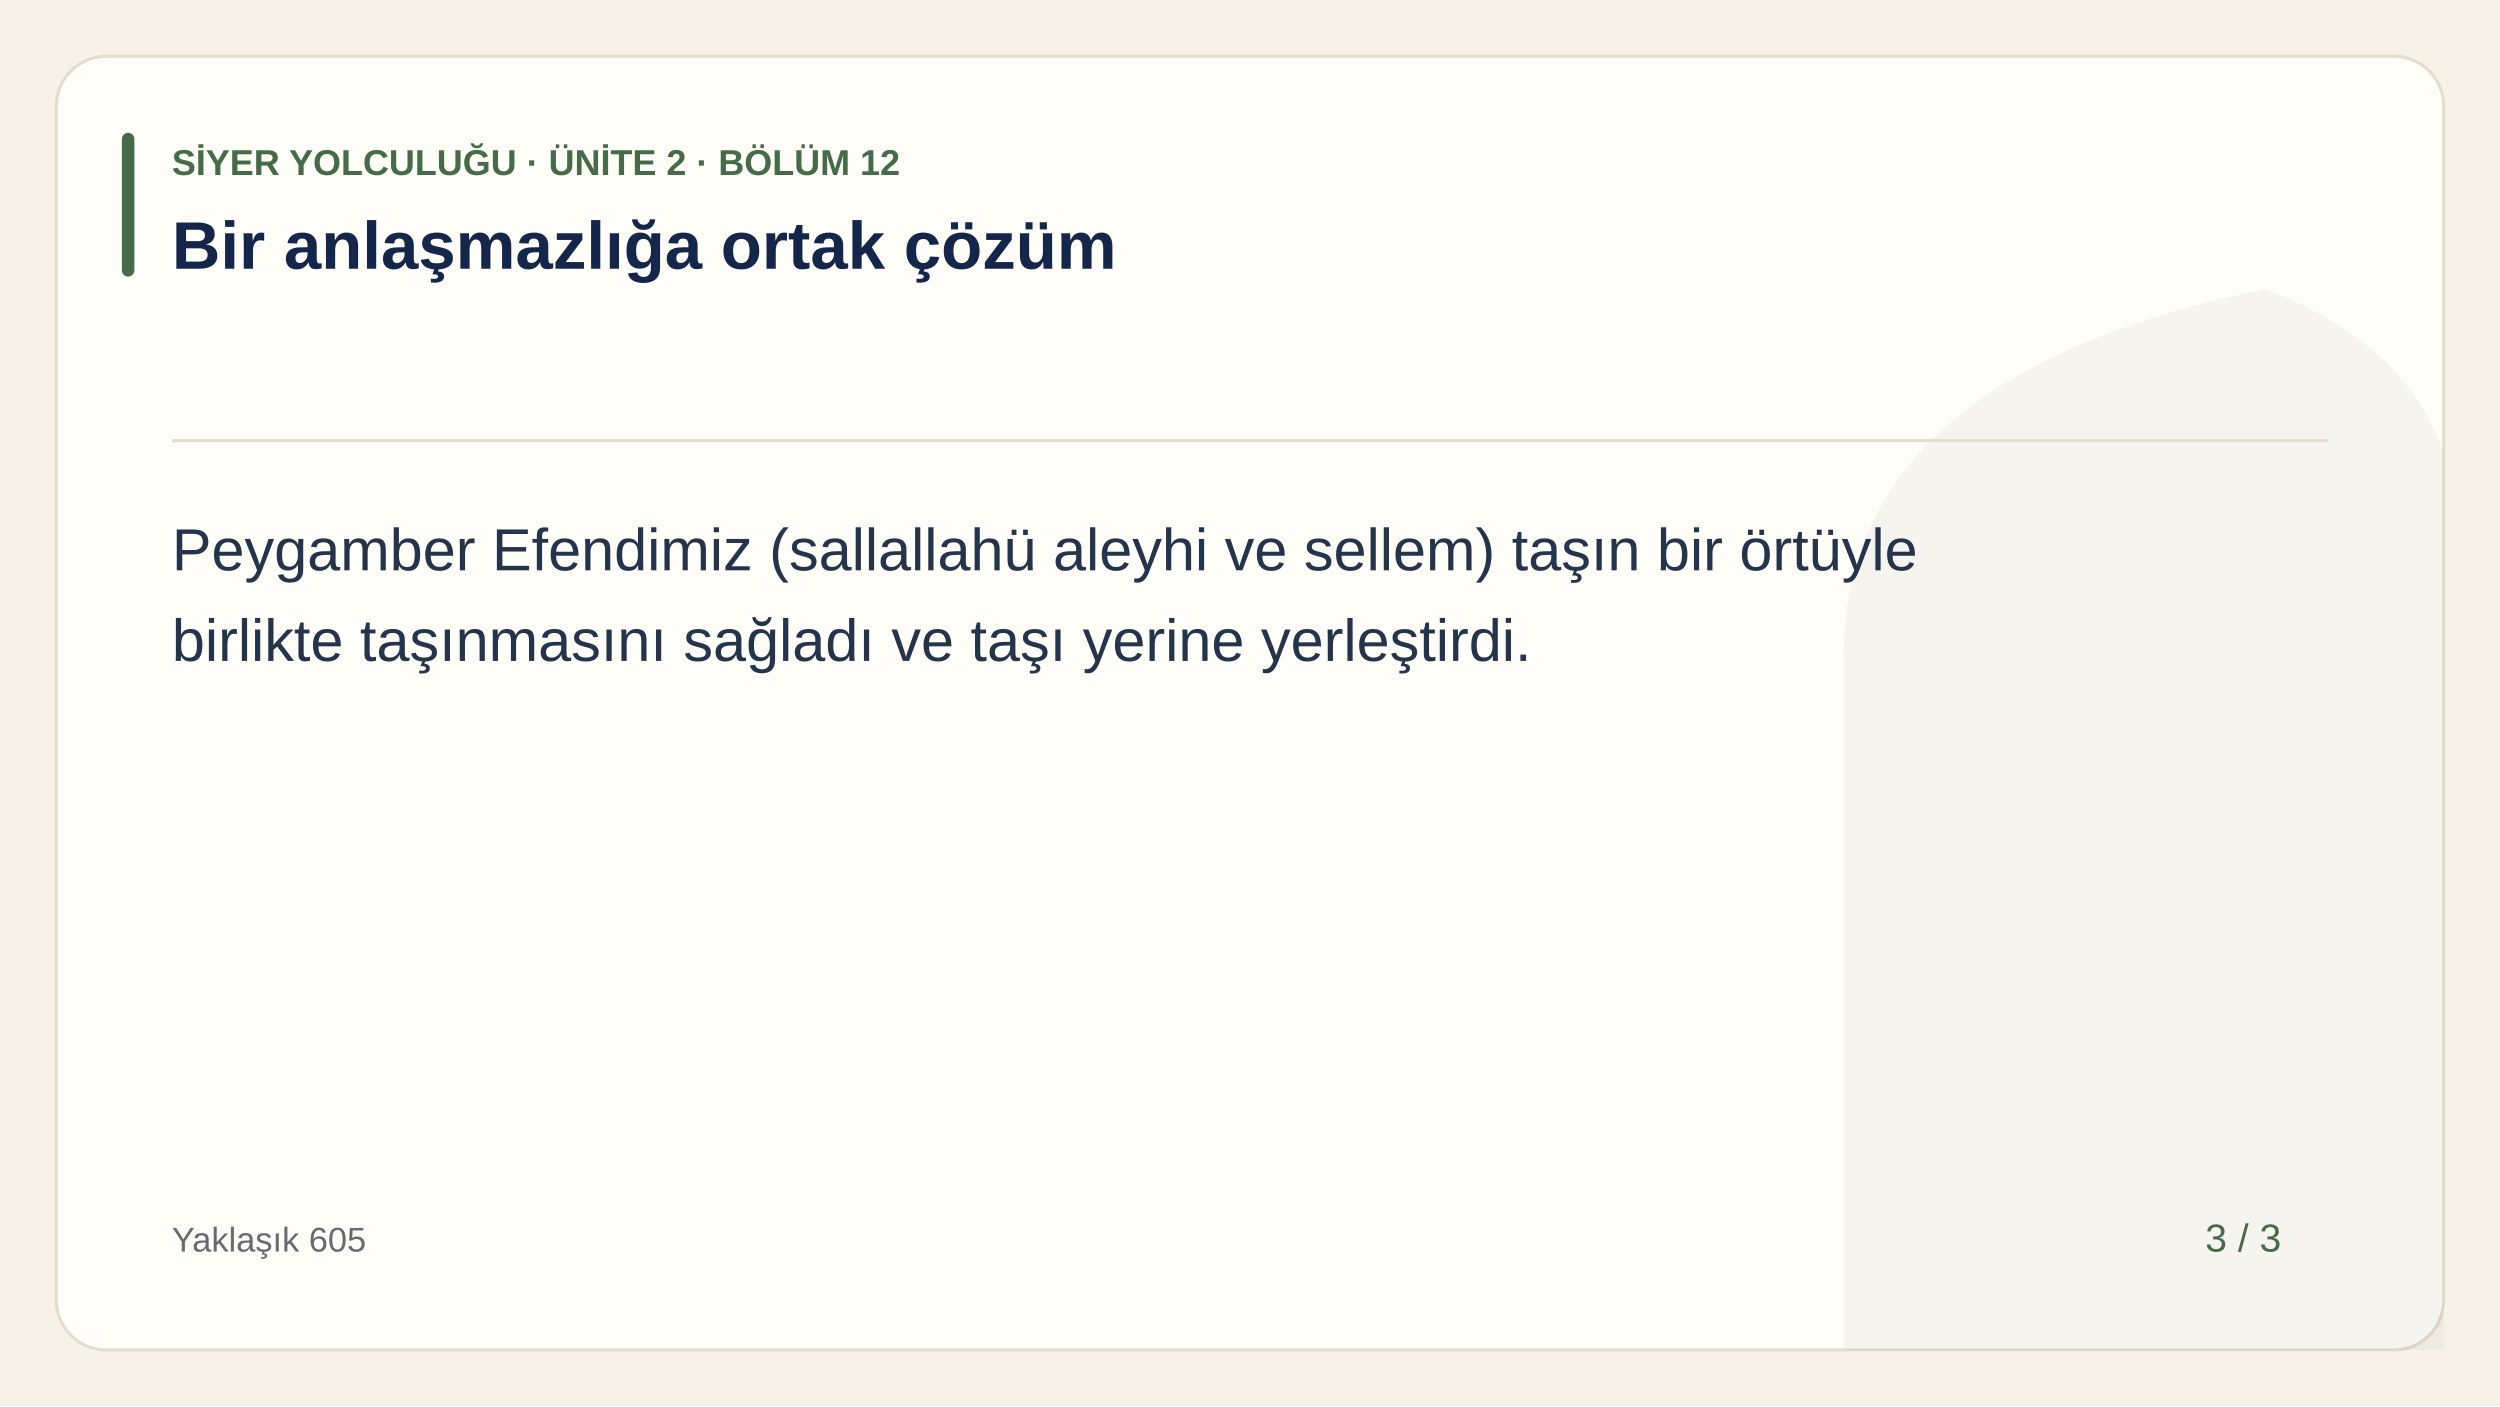
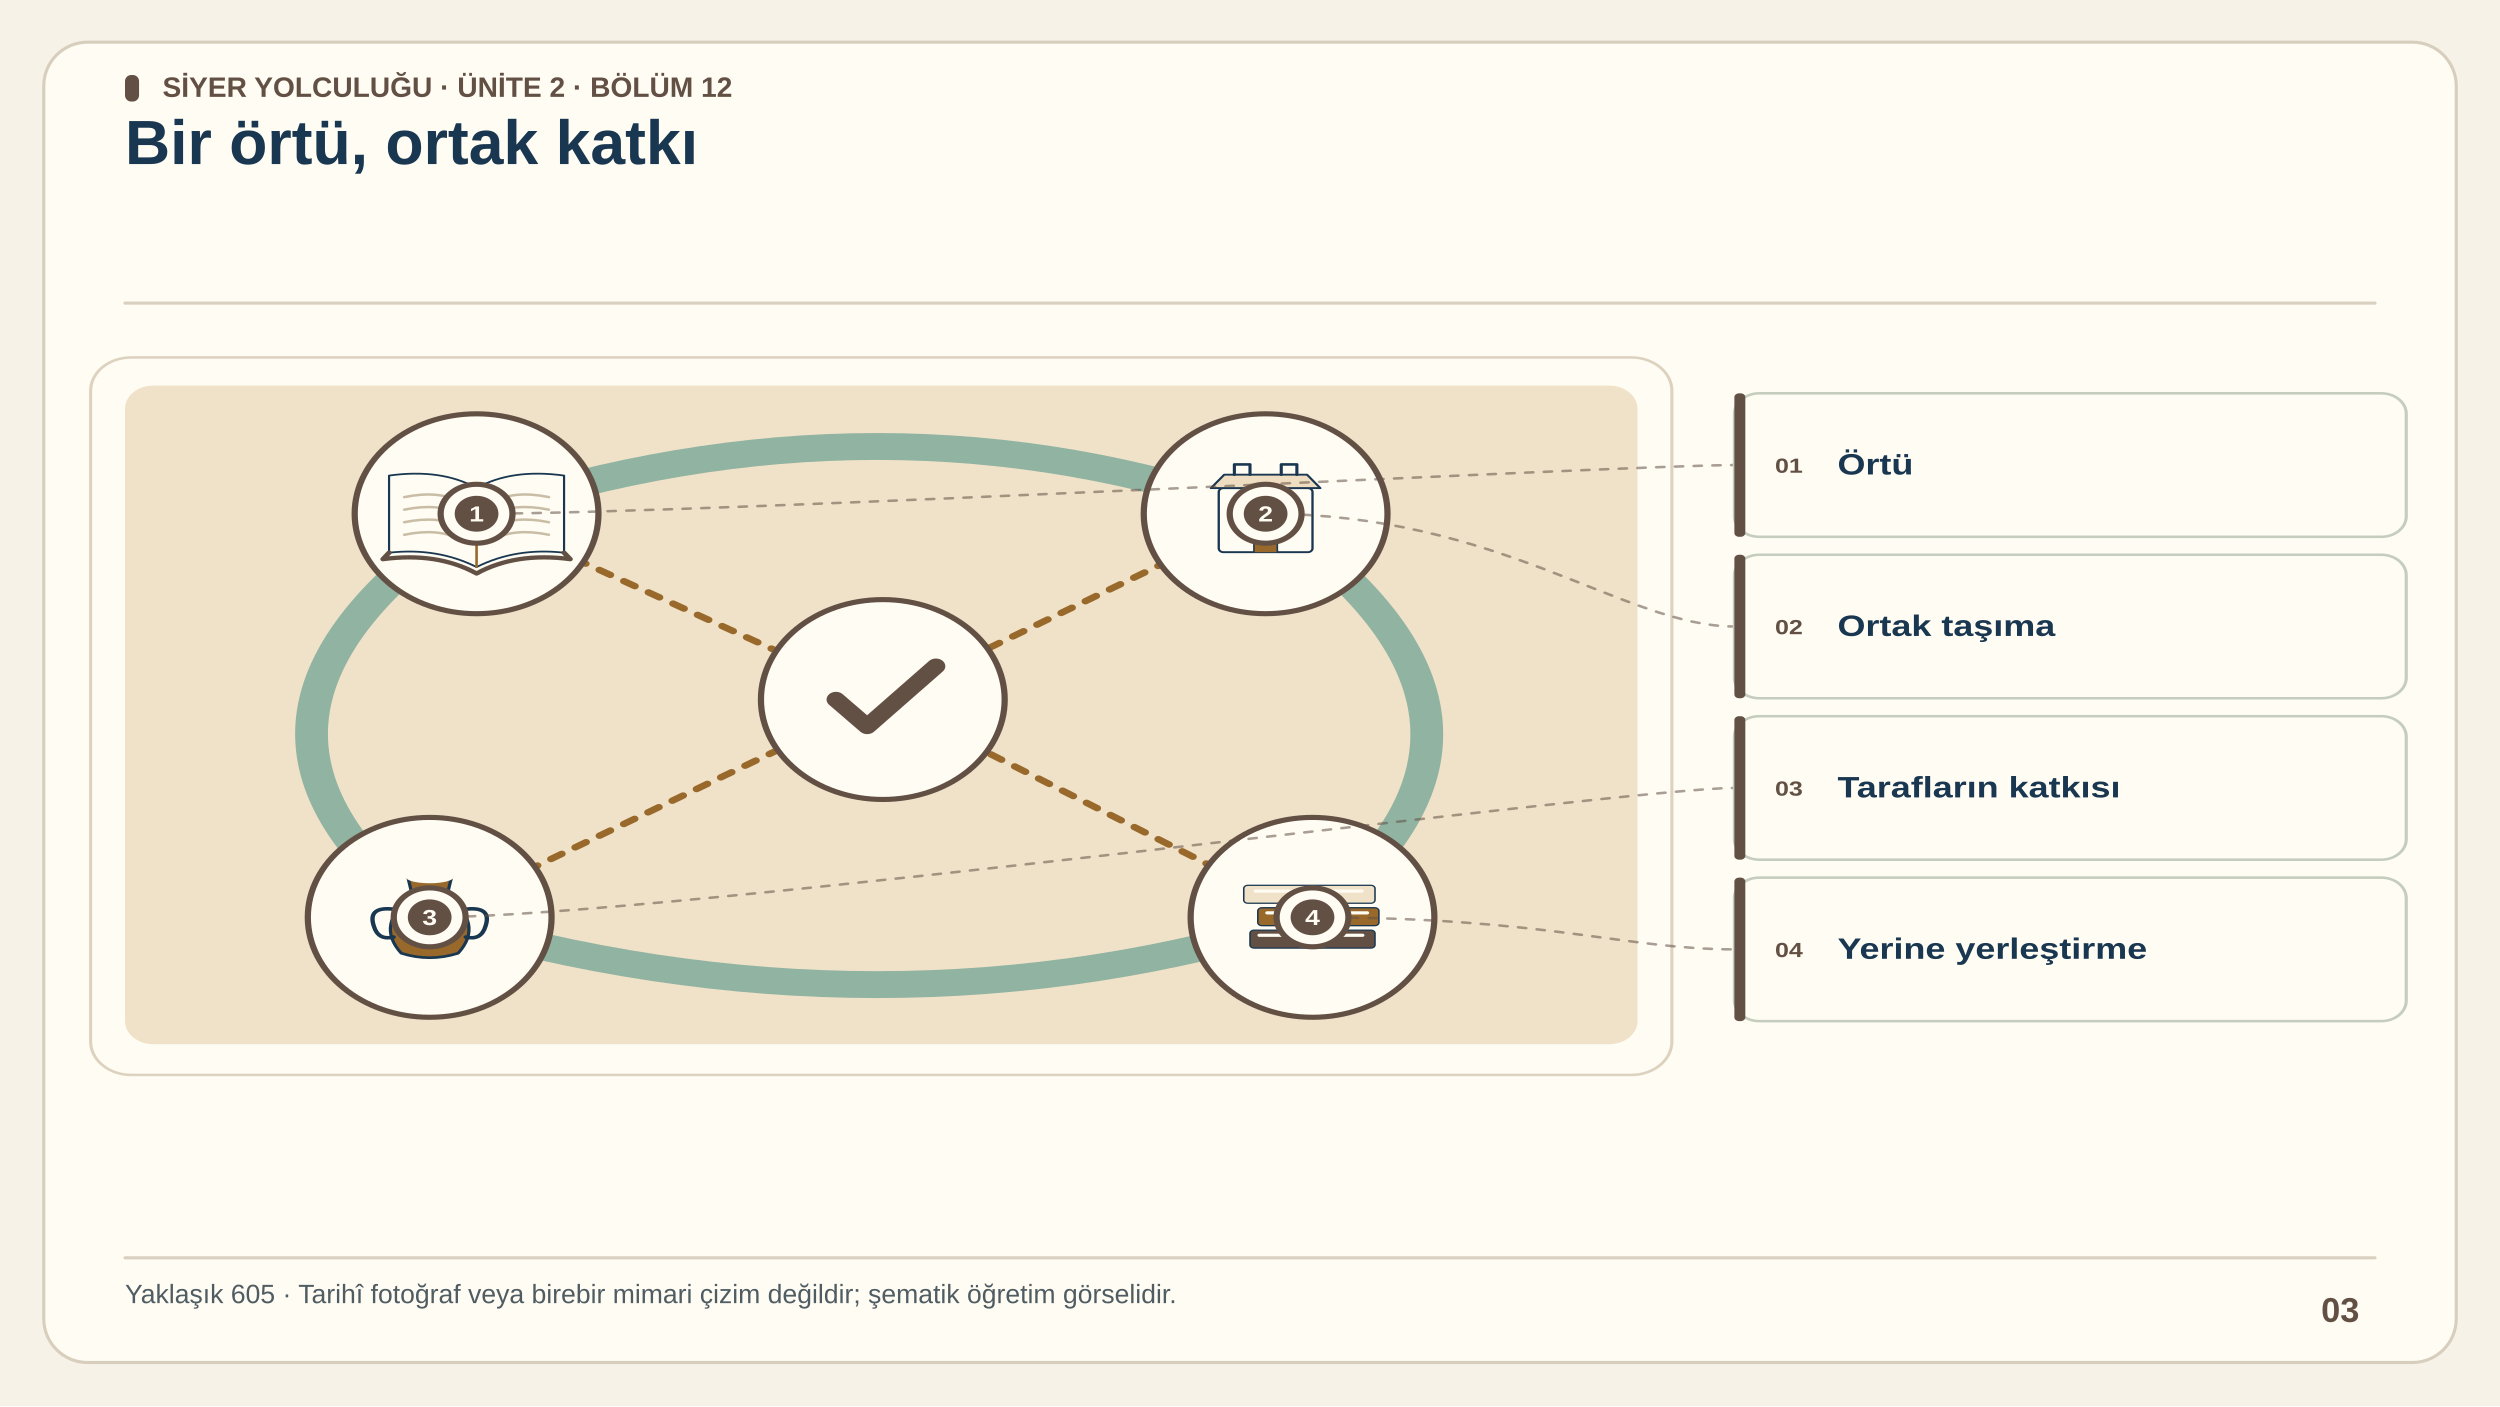
- <svg xmlns="http://www.w3.org/2000/svg" width="1600" height="900" viewBox="0 0 1600 900" role="img" aria-labelledby="title desc">
-   <rect width="1600" height="900" fill="#f7f2e8" />
-   <rect x="36" y="36" width="1528" height="828" rx="32" fill="#fffdf7" stroke="#e5ddcc" stroke-width="2" />
-   <path d="M1180 864V420Q1180 240 1450 185Q1540 220 1564 290V864" fill="#14264a" opacity=".045" />
-   <rect x="78" y="85" width="8" height="92" rx="4" fill="#456b49" />
-   <text x="110" y="112" fill="#456b49" font-family="Arial,sans-serif" font-size="23" font-weight="700">SİYER YOLCULUĞU · ÜNİTE 2 · BÖLÜM 12</text>
-   <text x="110" y="172" fill="#14264a" font-family="Arial,sans-serif" font-size="43" font-weight="700">Bir anlaşmazlığa ortak çözüm</text>
-   <line x1="110" y1="282" x2="1490" y2="282" stroke="#e5ddcc" stroke-width="2" />
-   <text x="110" y="365" fill="#24344b" font-family="Arial,sans-serif" font-size="38">Peygamber Efendimiz (sallallahü aleyhi ve sellem) taşın bir örtüyle</text>
-   <text x="110" y="423" fill="#24344b" font-family="Arial,sans-serif" font-size="38">birlikte taşınmasını sağladı ve taşı yerine yerleştirdi.</text>
-   <text x="110" y="801" fill="#656b70" font-family="Arial,sans-serif" font-size="22">Yaklaşık 605</text>
-   <text x="1460" y="801" text-anchor="end" fill="#456b49" font-family="Arial,sans-serif" font-size="25">3 / 3</text>
+ <svg xmlns="http://www.w3.org/2000/svg" width="1600" height="900" viewBox="0 0 1600 900" role="img" aria-labelledby="f12_2title f12_2desc">
+   <defs>
+     <linearGradient id="f12_2sky" x1="0" y1="0" x2="0" y2="1">
+       <stop stop-color="#F0E2C8" />
+       <stop offset="1" stop-color="#F8EBCD" />
+     </linearGradient>
+     <linearGradient id="f12_2wood">
+       <stop stop-color="#C79560" />
+       <stop offset="1" stop-color="#E2BE80" />
+     </linearGradient>
+     <filter id="f12_2shadow" x="-15%" y="-15%" width="130%" height="140%">
+       <feDropShadow dx="0" dy="6" stdDeviation="7" flood-color="#193750" flood-opacity=".12" />
+     </filter>
+   </defs>
+   <rect x="0" y="0" width="1600" height="900" rx="0" fill="#F7F2E7" stroke="none" stroke-width="1" />
+   <rect x="28" y="27" width="1544" height="845" rx="28" fill="#FFFCF3" stroke="#D8CEBD" stroke-width="2" />
+   <rect x="80" y="48" width="9" height="17" rx="4" fill="#635044" stroke="none" stroke-width="1" />
+   <text x="104" y="62" font-family="Arial, sans-serif" font-size="18" fill="#635044" font-weight="700" text-anchor="start">SİYER YOLCULUĞU · ÜNİTE 2 · BÖLÜM 12</text>
+   <text x="80" y="105" font-family="Arial, sans-serif" font-size="40" fill="#193750" font-weight="700" text-anchor="start">Bir örtü, ortak katkı</text>
+   <path d="M80 194 H1520" fill="none" stroke="#D9D0C0" stroke-width="2" stroke-linecap="round" stroke-linejoin="round" />
+   <g transform="translate(0 50) scale(1 .82)">
+     <rect x="58" y="218" width="1012" height="560" rx="26" fill="#FFFCF3" stroke="#DDD2BF" stroke-width="2" />
+     <rect x="80" y="240" width="968" height="514" rx="18" fill="#F0E2C8" stroke="none" stroke-width="1" />
+     <path d="M305 340 Q565 235 810 340 Q1000 500 840 655 Q565 760 275 655 Q110 500 305 340 Z" fill="none" stroke="#91B3A2" stroke-width="21" stroke-linecap="round" stroke-linejoin="round" />
+     <path d="M305 340 L565 485" fill="none" stroke="#99692C" stroke-width="5" stroke-linecap="round" stroke-linejoin="round" stroke-dasharray="8 10" />
+     <path d="M810 340 L565 485" fill="none" stroke="#99692C" stroke-width="5" stroke-linecap="round" stroke-linejoin="round" stroke-dasharray="8 10" />
+     <path d="M275 655 L565 485" fill="none" stroke="#99692C" stroke-width="5" stroke-linecap="round" stroke-linejoin="round" stroke-dasharray="8 10" />
+     <path d="M840 655 L565 485" fill="none" stroke="#99692C" stroke-width="5" stroke-linecap="round" stroke-linejoin="round" stroke-dasharray="8 10" />
+     <circle cx="305" cy="340" r="78" fill="#FFFCF3" stroke="#635044" stroke-width="4" />
+     <g transform="translate(305 320) scale(0.28)">
+       <path d="M0 0 Q-80 -55 -200 -35 V180 Q-90 165 0 220 Q90 165 200 180 V-35 Q80 -55 0 0 Z" fill="#FFFCF3" stroke="#193750" stroke-width="5" stroke-linecap="round" stroke-linejoin="round" />
+       <path d="M0 0 V220" fill="none" stroke="#99692C" stroke-width="6" stroke-linecap="round" stroke-linejoin="round" />
+       <path d="M-200 180 L-214 198 Q-90 178 0 238 Q90 178 214 198 L200 180" fill="none" stroke="#635044" stroke-width="12" stroke-linecap="round" stroke-linejoin="round" />
+       <path d="M-165 25 Q-85 5 -35 40 M35 40 Q85 5 165 25" fill="none" stroke="#C9BDA6" stroke-width="7" stroke-linecap="round" stroke-linejoin="round" />
+       <path d="M-165 60 Q-85 40 -35 75 M35 75 Q85 40 165 60" fill="none" stroke="#C9BDA6" stroke-width="7" stroke-linecap="round" stroke-linejoin="round" />
+       <path d="M-165 95 Q-85 75 -35 110 M35 110 Q85 75 165 95" fill="none" stroke="#C9BDA6" stroke-width="7" stroke-linecap="round" stroke-linejoin="round" />
+       <path d="M-165 130 Q-85 110 -35 145 M35 145 Q85 110 165 130" fill="none" stroke="#C9BDA6" stroke-width="7" stroke-linecap="round" stroke-linejoin="round" />
+     </g>
+     <circle cx="810" cy="340" r="78" fill="#FFFCF3" stroke="#635044" stroke-width="4" />
+     <g transform="translate(780 320) scale(0.5)">
+       <rect x="0" y="0" width="120" height="100" rx="6" fill="#FFFCF3" stroke="#193750" stroke-width="3" />
+       <path d="M-10 0 H130 L113 -21 H7 Z" fill="#EEDDC0" stroke="#193750" stroke-width="3" stroke-linecap="round" stroke-linejoin="round" />
+       <path d="M45 100 V52 Q60 25 75 52 V100" fill="#99692C" stroke="#193750" stroke-width="2" stroke-linecap="round" stroke-linejoin="round" />
+       <rect x="15" y="25" width="18" height="24" rx="3" fill="#F0E2C8" stroke="#193750" stroke-width="2" />
+       <rect x="88" y="25" width="18" height="24" rx="3" fill="#F0E2C8" stroke="#193750" stroke-width="2" />
+       <path d="M20 -21 V-37 H40 V-21 M80 -21 V-37 H100 V-21" fill="none" stroke="#193750" stroke-width="4" stroke-linecap="round" stroke-linejoin="round" />
+     </g>
+     <circle cx="275" cy="655" r="78" fill="#FFFCF3" stroke="#635044" stroke-width="4" />
+     <g transform="translate(275 655) scale(0.7)">
+       <path d="M-20 -45 H20 L16 -25 Q50 8 26 40 Q0 50 -26 40 Q-50 8 -16 -25 Z" fill="#99692C" stroke="#193750" stroke-width="3" stroke-linecap="round" stroke-linejoin="round" />
+       <ellipse cx="0" cy="-45" rx="22" ry="7" fill="#FFFCF3" />
+       <path d="M-27 -8 Q-58 -15 -51 10 Q-47 26 -33 22 M27 -8 Q58 -15 51 10 Q47 26 33 22" fill="none" stroke="#193750" stroke-width="4" stroke-linecap="round" stroke-linejoin="round" />
+     </g>
+     <circle cx="840" cy="655" r="78" fill="#FFFCF3" stroke="#635044" stroke-width="4" />
+     <g transform="translate(800 665) scale(0.5)">
+       <rect x="0" y="0" width="160" height="28" rx="5" fill="#635044" stroke="#193750" stroke-width="2" />
+       <rect x="10" y="-35" width="155" height="28" rx="5" fill="#99692C" stroke="#193750" stroke-width="2" />
+       <rect x="-8" y="-70" width="168" height="28" rx="5" fill="#F0E2C8" stroke="#193750" stroke-width="2" />
+       <path d="M12 8 H144 M22 -27 H150 M7 -61 H143" fill="none" stroke="#FFFCF3" stroke-width="5" stroke-linecap="round" stroke-linejoin="round" />
+     </g>
+     <circle cx="565" cy="485" r="78" fill="#FFFCF3" stroke="#635044" stroke-width="4" />
+     <path d="M535 485 L555 506 599 459" fill="none" stroke="#635044" stroke-width="12" stroke-linecap="round" stroke-linejoin="round" />
+     <path d="M305 340 C455 340 1040 302 1110 302" fill="none" stroke="#635044" stroke-width="2" stroke-linecap="round" stroke-linejoin="round" stroke-dasharray="5 7" opacity=".55" />
+     <path d="M810 340 C960 340 1040 428 1110 428" fill="none" stroke="#635044" stroke-width="2" stroke-linecap="round" stroke-linejoin="round" stroke-dasharray="5 7" opacity=".55" />
+     <path d="M275 655 C425 655 1040 554 1110 554" fill="none" stroke="#635044" stroke-width="2" stroke-linecap="round" stroke-linejoin="round" stroke-dasharray="5 7" opacity=".55" />
+     <path d="M840 655 C990 655 1040 680 1110 680" fill="none" stroke="#635044" stroke-width="2" stroke-linecap="round" stroke-linejoin="round" stroke-dasharray="5 7" opacity=".55" />
+     <rect x="1110" y="246" width="430" height="112" rx="16" fill="#FFFCF3" stroke="#C5CDBF" stroke-width="2" />
+     <rect x="1110" y="246" width="7" height="112" rx="3" fill="#635044" stroke="none" stroke-width="1" />
+     <text x="1136" y="308" font-family="Arial, sans-serif" font-size="16" fill="#635044" font-weight="700" text-anchor="start">01</text>
+     <text x="1176" y="309.36" font-family="Arial, sans-serif" font-size="23" fill="#193750" font-weight="600" text-anchor="start">Örtü</text>
+     <circle cx="305" cy="340" r="23" fill="#FFFCF3" stroke="#635044" stroke-width="4" />
+     <circle cx="305" cy="340" r="14" fill="#635044" stroke="none" stroke-width="1" />
+     <text x="305" y="346" font-family="Arial, sans-serif" font-size="17" fill="#FFFCF3" font-weight="700" text-anchor="middle">1</text>
+     <rect x="1110" y="372" width="430" height="112" rx="16" fill="#FFFCF3" stroke="#C5CDBF" stroke-width="2" />
+     <rect x="1110" y="372" width="7" height="112" rx="3" fill="#635044" stroke="none" stroke-width="1" />
+     <text x="1136" y="434" font-family="Arial, sans-serif" font-size="16" fill="#635044" font-weight="700" text-anchor="start">02</text>
+     <text x="1176" y="435.36" font-family="Arial, sans-serif" font-size="23" fill="#193750" font-weight="600" text-anchor="start">Ortak taşıma</text>
+     <circle cx="810" cy="340" r="23" fill="#FFFCF3" stroke="#635044" stroke-width="4" />
+     <circle cx="810" cy="340" r="14" fill="#635044" stroke="none" stroke-width="1" />
+     <text x="810" y="346" font-family="Arial, sans-serif" font-size="17" fill="#FFFCF3" font-weight="700" text-anchor="middle">2</text>
+     <rect x="1110" y="498" width="430" height="112" rx="16" fill="#FFFCF3" stroke="#C5CDBF" stroke-width="2" />
+     <rect x="1110" y="498" width="7" height="112" rx="3" fill="#635044" stroke="none" stroke-width="1" />
+     <text x="1136" y="560" font-family="Arial, sans-serif" font-size="16" fill="#635044" font-weight="700" text-anchor="start">03</text>
+     <text x="1176" y="561.36" font-family="Arial, sans-serif" font-size="23" fill="#193750" font-weight="600" text-anchor="start">Tarafların katkısı</text>
+     <circle cx="275" cy="655" r="23" fill="#FFFCF3" stroke="#635044" stroke-width="4" />
+     <circle cx="275" cy="655" r="14" fill="#635044" stroke="none" stroke-width="1" />
+     <text x="275" y="661" font-family="Arial, sans-serif" font-size="17" fill="#FFFCF3" font-weight="700" text-anchor="middle">3</text>
+     <rect x="1110" y="624" width="430" height="112" rx="16" fill="#FFFCF3" stroke="#C5CDBF" stroke-width="2" />
+     <rect x="1110" y="624" width="7" height="112" rx="3" fill="#635044" stroke="none" stroke-width="1" />
+     <text x="1136" y="686" font-family="Arial, sans-serif" font-size="16" fill="#635044" font-weight="700" text-anchor="start">04</text>
+     <text x="1176" y="687.36" font-family="Arial, sans-serif" font-size="23" fill="#193750" font-weight="600" text-anchor="start">Yerine yerleştirme</text>
+     <circle cx="840" cy="655" r="23" fill="#FFFCF3" stroke="#635044" stroke-width="4" />
+     <circle cx="840" cy="655" r="14" fill="#635044" stroke="none" stroke-width="1" />
+     <text x="840" y="661" font-family="Arial, sans-serif" font-size="17" fill="#FFFCF3" font-weight="700" text-anchor="middle">4</text>
+   </g>
+   <path d="M80 805 H1520" fill="none" stroke="#D9D0C0" stroke-width="2" stroke-linecap="round" stroke-linejoin="round" />
+   <text x="80" y="834" font-family="Arial, sans-serif" font-size="17" fill="#4F5C62" font-weight="500" text-anchor="start">Yaklaşık 605 · Tarihî fotoğraf veya birebir mimari çizim değildir; şematik öğretim görselidir.</text>
+   <text x="1510" y="846" font-family="Arial, sans-serif" font-size="22" fill="#635044" font-weight="700" text-anchor="end">03</text>
</svg>
